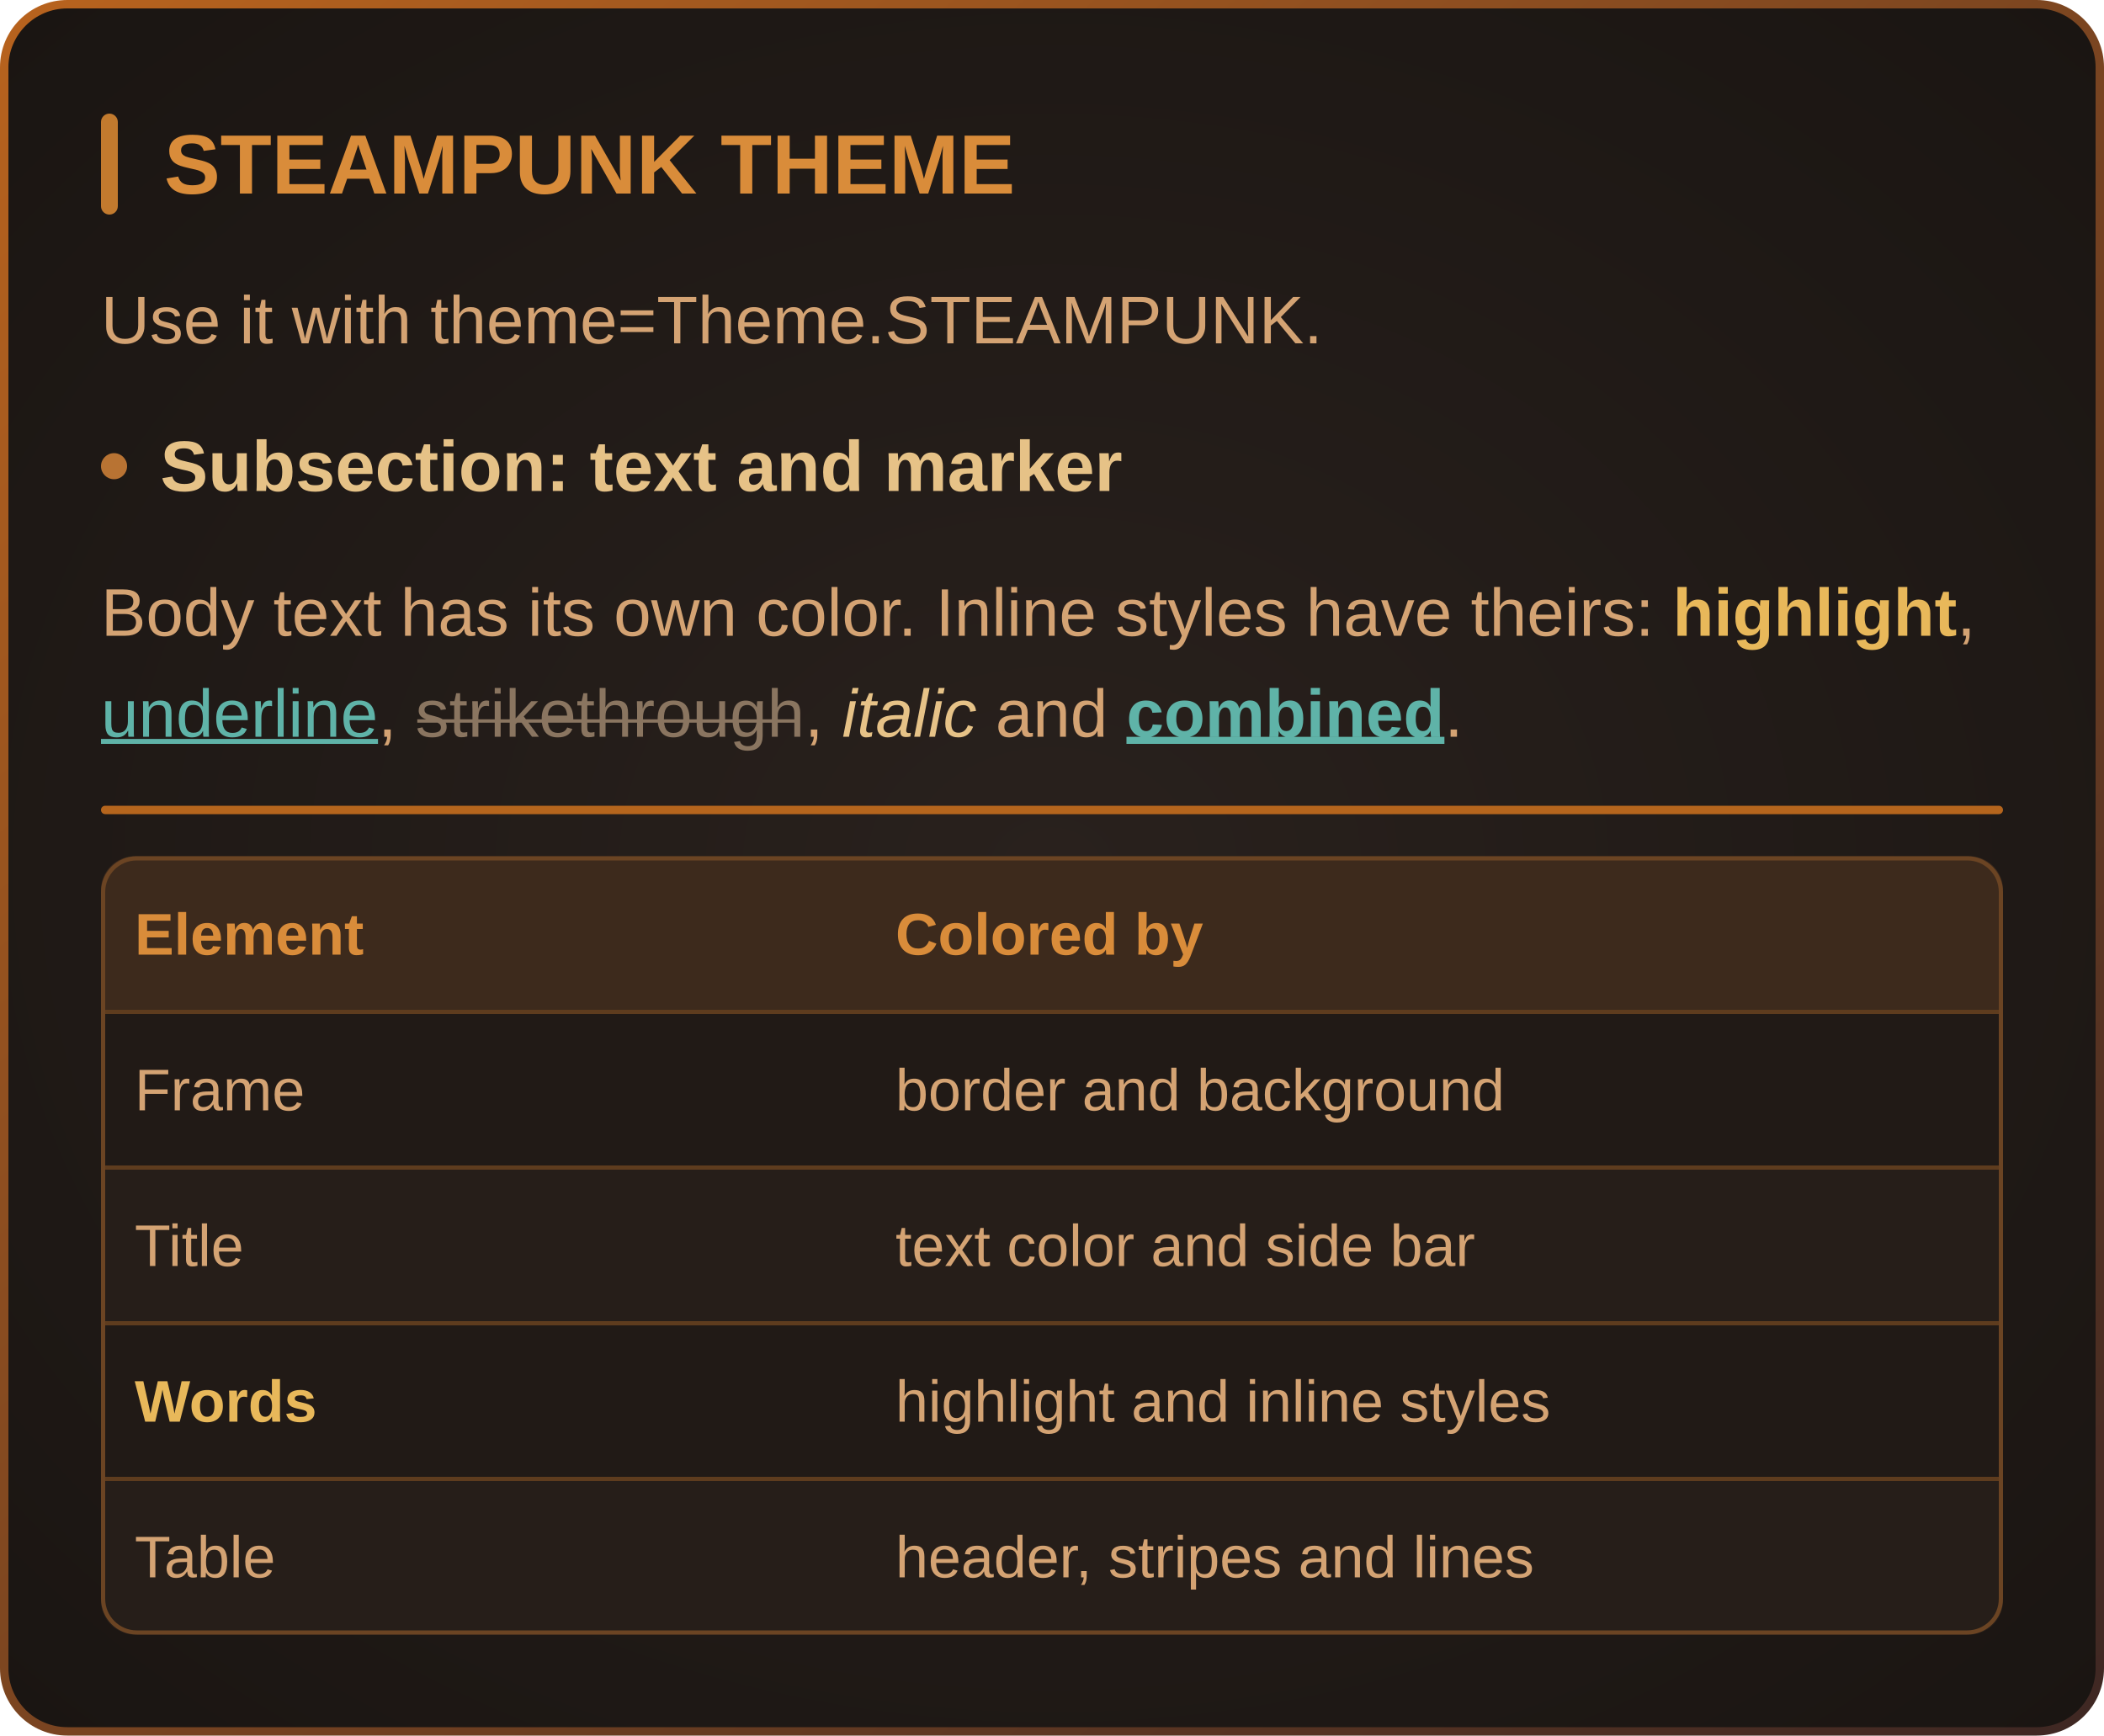
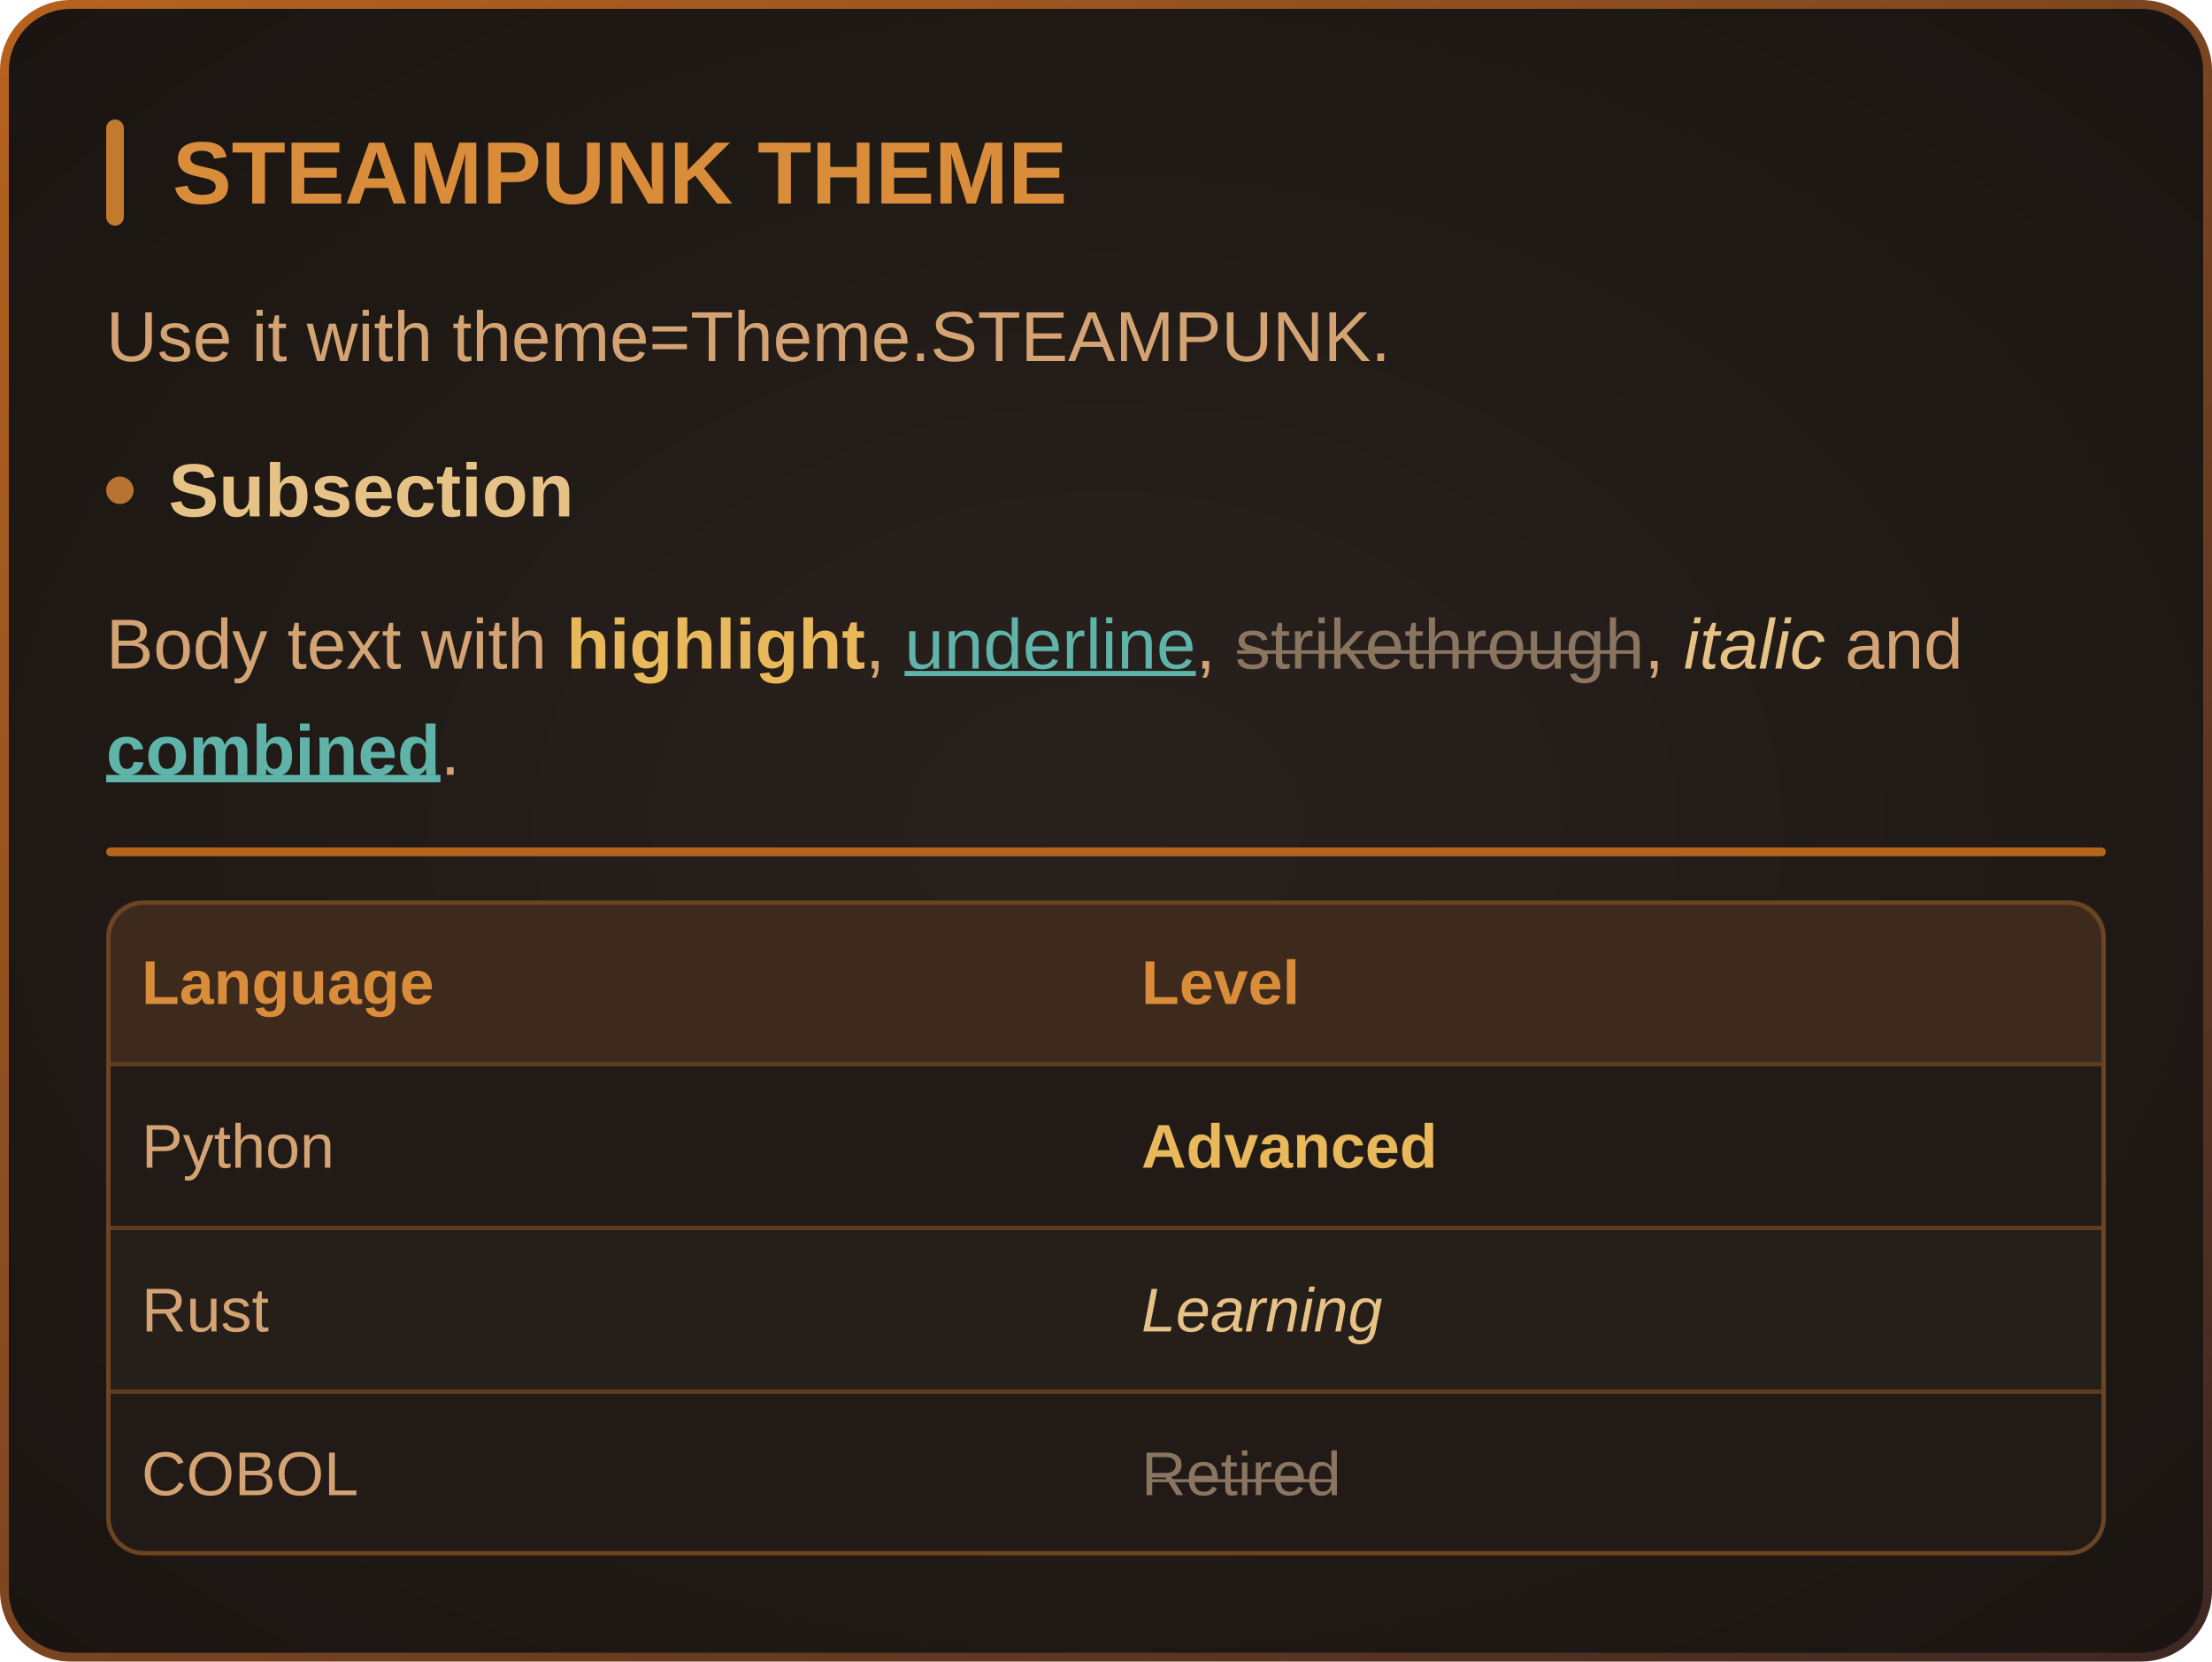
- <svg xmlns="http://www.w3.org/2000/svg" width="500" height="412.5" viewBox="0 0 500 412.5">
+ <svg xmlns="http://www.w3.org/2000/svg" width="500" height="375.5" viewBox="0 0 500 375.5">
  <style>
@keyframes dropin-b06b67fe {
0% { opacity: 0; transform: translate(0px, -40px) rotate(0deg) scale(1, 1); } 100% { opacity: 1; transform: translate(0px, 0px) rotate(0deg) scale(1, 1); }
}
.dropin-b06b67fe {
  animation: dropin-b06b67fe 0.8s cubic-bezier(0.22, 1, 0.36, 1) 0s 1 both;
  transform-box: fill-box;
  transform-origin: center;
}
@media (prefers-reduced-motion: reduce) {
  .dropin-b06b67fe { animation: none; }
}
</style>
  <g transform="translate(0 0)">
    <g class="dropin-b06b67fe">
      <defs>
        <radialGradient id="background" cx="0.5" cy="0.5" r="0.7">
          <stop offset="0" stop-color="#29211D" />
          <stop offset="1" stop-color="#1A1512" />
        </radialGradient>
        <linearGradient id="border" x1="0" y1="0" x2="1" y2="1">
          <stop offset="0" stop-color="#B8631E" />
          <stop offset="1" stop-color="#3E2723" />
        </linearGradient>
      </defs>
-       <rect x="1" y="1" width="498" height="410.5" rx="15" fill="url(#background)" stroke="none" stroke-width="2" />
-       <rect x="1" y="1" width="498" height="410.5" rx="15" fill="none" stroke="url(#border)" stroke-width="2" />
+       <rect x="1" y="1" width="498" height="373.5" rx="15" fill="url(#background)" stroke="none" stroke-width="2" />
+       <rect x="1" y="1" width="498" height="373.5" rx="15" fill="none" stroke="url(#border)" stroke-width="2" />
      <g font-family="Arial, Helvetica, sans-serif">
        <rect x="24.0" y="27.0" width="4" height="24.0" rx="2" fill="#C27A2E" />
        <text x="39.0" y="46.0" font-size="20" fill="#D98C3A" font-weight="700">STEAMPUNK THEME</text>
        <text x="24.0" y="81.6" font-size="16" fill="#D4A373">Use it with theme=Theme.STEAMPUNK.</text>
        <circle cx="27.1" cy="110.8" r="3.1" fill="#B87333" />
-         <text x="38.1" y="116.7" font-size="17" fill="#E6C287" font-weight="700">Subsection: text and marker</text>
-         <text x="24.0" y="151.1" font-size="16" fill="#D4A373">Body text has its own color. Inline styles have theirs: <tspan fill="#E8B85A" font-weight="700">highlight</tspan>,</text>
+         <text x="38.1" y="116.7" font-size="17" fill="#E6C287" font-weight="700">Subsection</text>
+         <text x="24.0" y="151.1" font-size="16" fill="#D4A373">Body text with <tspan fill="#E8B85A" font-weight="700">highlight</tspan>, <tspan fill="#5FB3A8" text-decoration="underline">underline</tspan>, <tspan fill="#8A7560" text-decoration="line-through">strikethrough</tspan>, <tspan fill="#E6C287" font-style="italic">italic</tspan> and</text>
        <text x="24.0" y="175.1" font-size="16" fill="#D4A373">
-           <tspan fill="#5FB3A8" text-decoration="underline">underline</tspan>, <tspan fill="#8A7560" text-decoration="line-through">strikethrough</tspan>, <tspan fill="#E6C287" font-style="italic">italic</tspan> and <tspan fill="#5FB3A8" font-weight="700" text-decoration="underline">combined</tspan>.</text>
+           <tspan fill="#5FB3A8" font-weight="700" text-decoration="underline">combined</tspan>.</text>
        <rect x="24.0" y="191.5" width="452.0" height="2" rx="1" fill="#B5651D" />
        <clipPath id="table-clip-24-204">
-           <rect x="24.0" y="203.5" width="452.0" height="185.0" rx="8" />
+           <rect x="24.0" y="203.5" width="452.0" height="148.0" rx="8" />
        </clipPath>
        <g clip-path="url(#table-clip-24-204)">
-           <rect x="24.0" y="203.5" width="452.0" height="185.0" fill="#211A16" />
+           <rect x="24.0" y="203.5" width="452.0" height="148.0" fill="#211A16" />
          <rect x="24.0" y="203.5" width="452.0" height="37.0" fill="#3D2A1C" />
          <rect x="24.0" y="277.5" width="452.0" height="37.0" fill="#261E19" />
-           <rect x="24.0" y="351.5" width="452.0" height="37.0" fill="#261E19" />
        </g>
        <line x1="24.0" y1="240.5" x2="476.0" y2="240.5" stroke="#5E3C1E" stroke-width="1" />
        <line x1="24.0" y1="277.5" x2="476.0" y2="277.5" stroke="#5E3C1E" stroke-width="1" />
        <line x1="24.0" y1="314.5" x2="476.0" y2="314.5" stroke="#5E3C1E" stroke-width="1" />
-         <line x1="24.0" y1="351.5" x2="476.0" y2="351.5" stroke="#5E3C1E" stroke-width="1" />
-         <text x="32.0" y="226.9" font-size="14" fill="#D98C3A" font-weight="700">Element</text>
-         <text x="212.8" y="226.9" font-size="14" fill="#D98C3A" font-weight="700">Colored by</text>
-         <text x="32.0" y="263.9" font-size="14" fill="#D4A373">Frame</text>
-         <text x="212.8" y="263.9" font-size="14" fill="#D4A373">border and background</text>
-         <text x="32.0" y="300.9" font-size="14" fill="#D4A373">Title</text>
-         <text x="212.8" y="300.9" font-size="14" fill="#D4A373">text color and side bar</text>
-         <text x="32.0" y="337.9" font-size="14" fill="#D4A373">
-           <tspan fill="#E8B85A" font-weight="700">Words</tspan>
+         <text x="32.0" y="226.9" font-size="14" fill="#D98C3A" font-weight="700">Language</text>
+         <text x="258.0" y="226.9" font-size="14" fill="#D98C3A" font-weight="700">Level</text>
+         <text x="32.0" y="263.9" font-size="14" fill="#D4A373">Python</text>
+         <text x="258.0" y="263.9" font-size="14" fill="#D4A373">
+           <tspan fill="#E8B85A" font-weight="700">Advanced</tspan>
        </text>
-         <text x="212.8" y="337.9" font-size="14" fill="#D4A373">highlight and inline styles</text>
-         <text x="32.0" y="374.9" font-size="14" fill="#D4A373">Table</text>
-         <text x="212.8" y="374.9" font-size="14" fill="#D4A373">header, stripes and lines</text>
-         <rect x="24.5" y="204.0" width="451.0" height="184.0" rx="8" fill="none" stroke="#6B4423" stroke-width="1" />
+         <text x="32.0" y="300.9" font-size="14" fill="#D4A373">Rust</text>
+         <text x="258.0" y="300.9" font-size="14" fill="#D4A373">
+           <tspan fill="#E6C287" font-style="italic">Learning</tspan>
+         </text>
+         <text x="32.0" y="337.9" font-size="14" fill="#D4A373">COBOL</text>
+         <text x="258.0" y="337.9" font-size="14" fill="#D4A373">
+           <tspan fill="#8A7560" text-decoration="line-through">Retired</tspan>
+         </text>
+         <rect x="24.5" y="204.0" width="451.0" height="147.0" rx="8" fill="none" stroke="#6B4423" stroke-width="1" />
      </g>
    </g>
  </g>
</svg>
